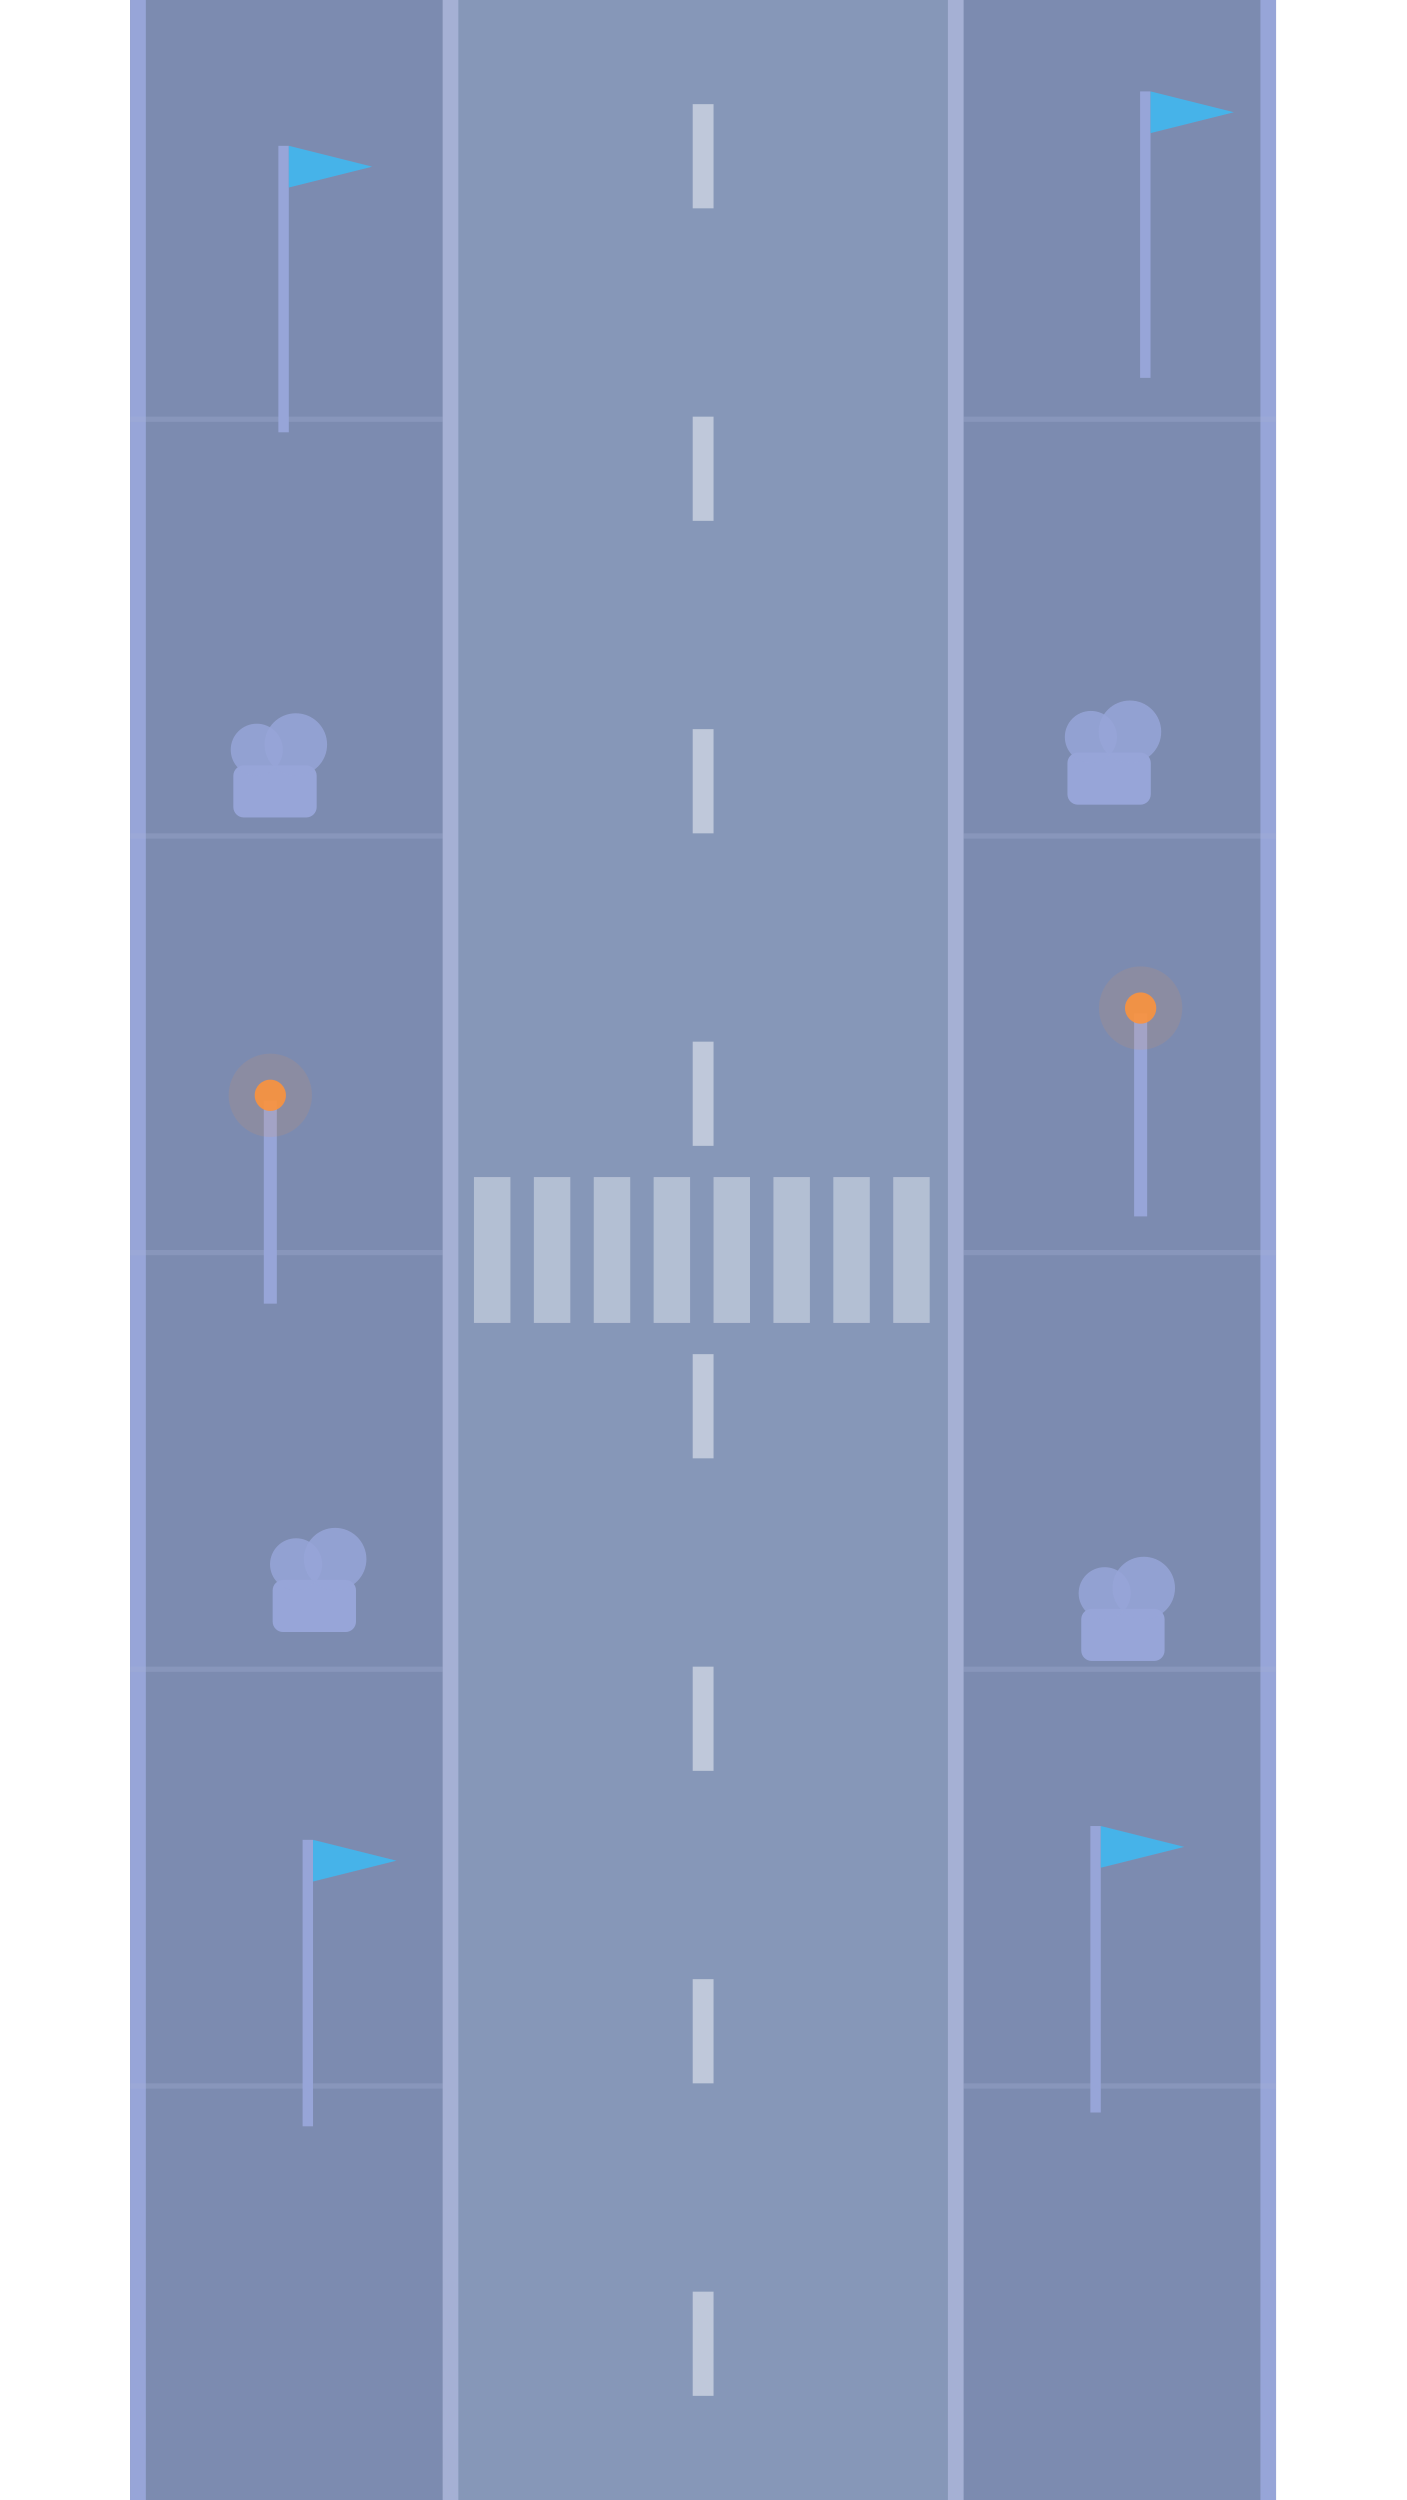
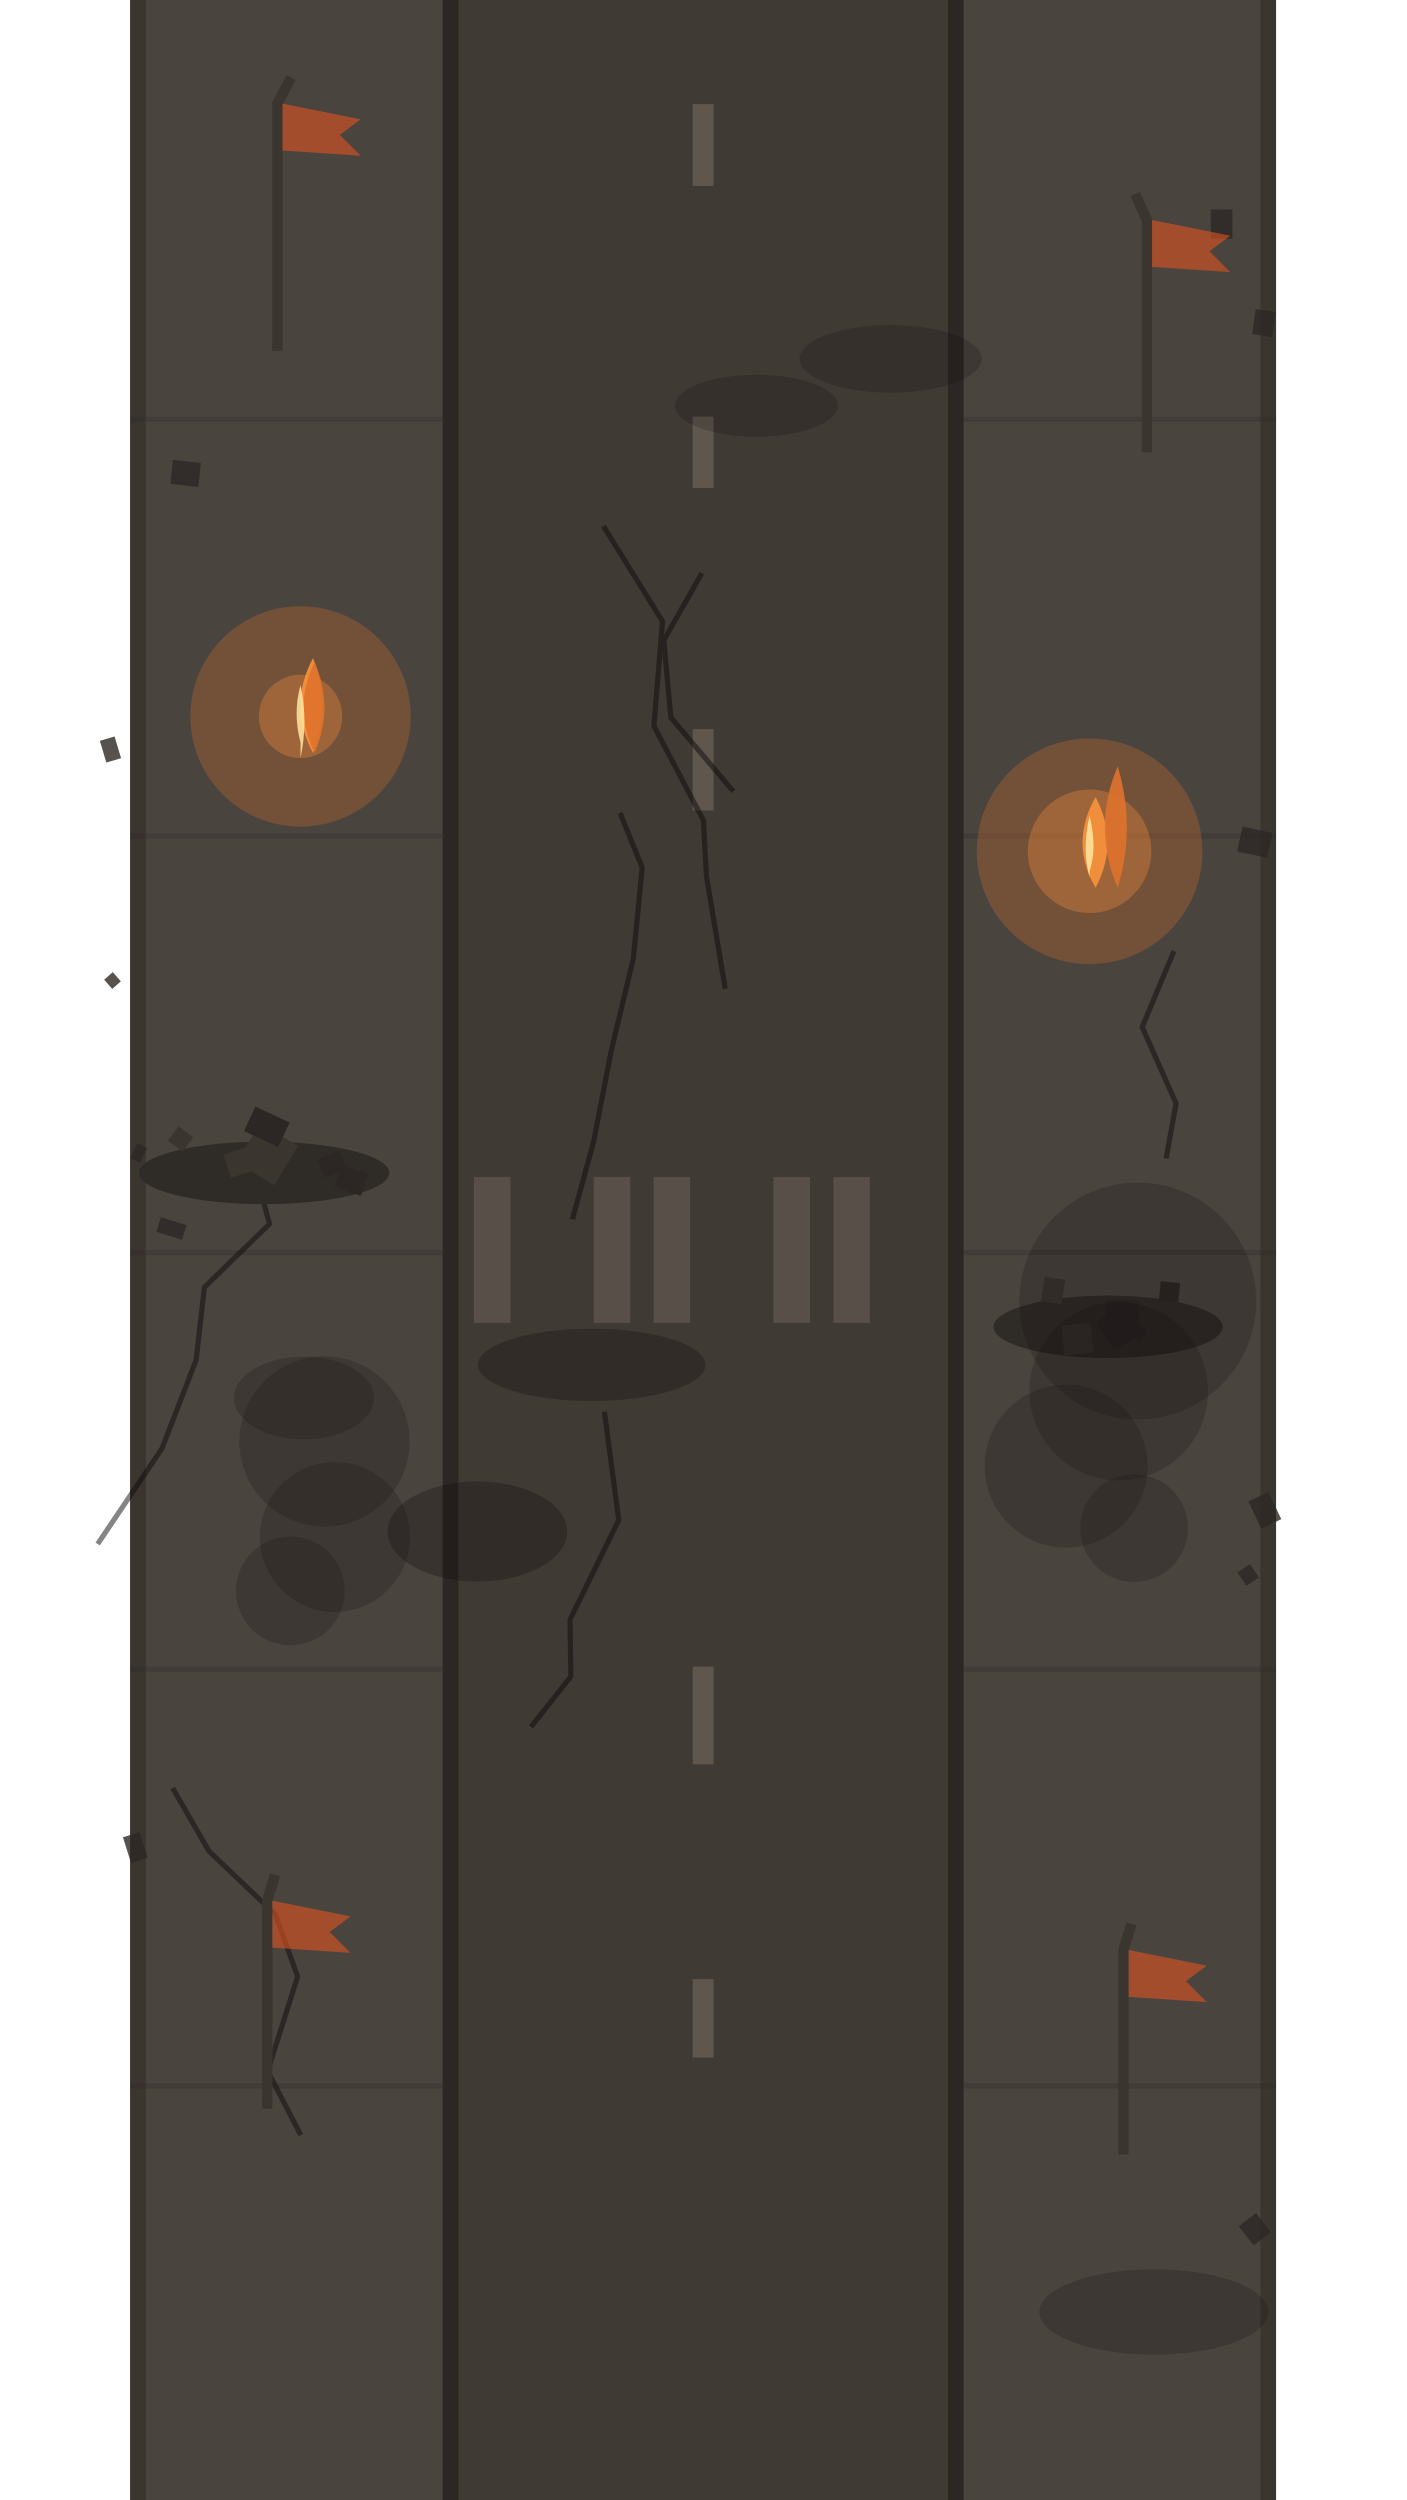
<svg xmlns="http://www.w3.org/2000/svg" width="540" height="960" viewBox="0 0 540 960">
-   <rect x="50" y="0" width="440" height="960" fill="#7c8bb0" />
-   <rect x="50" y="0" width="6" height="960" fill="#97a5d8" />
-   <rect x="484" y="0" width="6" height="960" fill="#97a5d8" />
-   <rect x="170" y="0" width="200" height="960" fill="#8697b8" />
-   <rect x="170" y="0" width="6" height="960" fill="#a5b0d4" />
-   <rect x="364" y="0" width="6" height="960" fill="#a5b0d4" />
-   <g fill="#f8fafc" opacity="0.5">
-     <rect x="266" y="40" width="8" height="40" />
-     <rect x="266" y="160" width="8" height="40" />
-     <rect x="266" y="280" width="8" height="40" />
-     <rect x="266" y="400" width="8" height="40" />
-     <rect x="266" y="520" width="8" height="40" />
-     <rect x="266" y="640" width="8" height="40" />
-     <rect x="266" y="760" width="8" height="40" />
-     <rect x="266" y="880" width="8" height="40" />
+   <rect x="50" y="0" width="440" height="960" fill="#4a443f" />
+   <rect x="50" y="0" width="6" height="960" fill="#3a352f" />
+   <rect x="484" y="0" width="6" height="960" fill="#3a352f" />
+   <rect x="170" y="0" width="200" height="960" fill="#403a35" />
+   <rect x="170" y="0" width="6" height="960" fill="#2c2724" />
+   <rect x="364" y="0" width="6" height="960" fill="#2c2724" />
+   <g fill="#a89b8b" opacity="0.3">
+     <rect x="266" y="40" width="8" height="31.4" />
+     <rect x="266" y="160" width="8" height="27.4" />
+     <rect x="266" y="280" width="8" height="31.2" />
+     <rect x="266" y="640" width="8" height="37.5" />
+     <rect x="266" y="760" width="8" height="30.1" />
  </g>
-   <rect x="50" y="160" width="120" height="2" fill="#a5b0d4" opacity="0.3" />
-   <rect x="370" y="160" width="120" height="2" fill="#a5b0d4" opacity="0.3" />
-   <rect x="50" y="320" width="120" height="2" fill="#a5b0d4" opacity="0.3" />
-   <rect x="370" y="320" width="120" height="2" fill="#a5b0d4" opacity="0.3" />
-   <rect x="50" y="480" width="120" height="2" fill="#a5b0d4" opacity="0.3" />
-   <rect x="370" y="480" width="120" height="2" fill="#a5b0d4" opacity="0.3" />
-   <rect x="50" y="640" width="120" height="2" fill="#a5b0d4" opacity="0.3" />
-   <rect x="370" y="640" width="120" height="2" fill="#a5b0d4" opacity="0.3" />
-   <rect x="50" y="800" width="120" height="2" fill="#a5b0d4" opacity="0.3" />
-   <rect x="370" y="800" width="120" height="2" fill="#a5b0d4" opacity="0.3" />
-   <rect x="182" y="452" width="14" height="56" fill="#f8fafc" opacity="0.4" />
-   <rect x="205" y="452" width="14" height="56" fill="#f8fafc" opacity="0.4" />
-   <rect x="228" y="452" width="14" height="56" fill="#f8fafc" opacity="0.4" />
-   <rect x="251" y="452" width="14" height="56" fill="#f8fafc" opacity="0.4" />
-   <rect x="274" y="452" width="14" height="56" fill="#f8fafc" opacity="0.4" />
-   <rect x="297" y="452" width="14" height="56" fill="#f8fafc" opacity="0.4" />
-   <rect x="320" y="452" width="14" height="56" fill="#f8fafc" opacity="0.4" />
-   <rect x="343" y="452" width="14" height="56" fill="#f8fafc" opacity="0.4" />
-   <rect x="106.9" y="56" width="4" height="110" fill="#97a5d8" />
-   <polygon points="110.9,56 142.9,64 110.9,72" fill="#38bdf8" opacity="0.8" />
-   <rect x="89.6" y="293.9" width="32" height="20" rx="4" fill="#97a5d8" />
-   <circle cx="98.6" cy="287.9" r="10" fill="#97a5d8" opacity="0.85" />
-   <circle cx="113.6" cy="285.9" r="12" fill="#97a5d8" opacity="0.85" />
-   <rect x="101.3" y="422.6" width="5" height="78" fill="#97a5d8" />
-   <circle cx="103.8" cy="420.6" r="6" fill="#fb923c" opacity="0.9" />
-   <circle cx="103.8" cy="420.6" r="16" fill="#fb923c" opacity="0.12" />
-   <rect x="104.7" y="606.7" width="32" height="20" rx="4" fill="#97a5d8" />
-   <circle cx="113.7" cy="600.7" r="10" fill="#97a5d8" opacity="0.85" />
-   <circle cx="128.7" cy="598.7" r="12" fill="#97a5d8" opacity="0.85" />
-   <rect x="116.2" y="706.5" width="4" height="110" fill="#97a5d8" />
-   <polygon points="120.2,706.5 152.2,714.5 120.2,722.5" fill="#38bdf8" opacity="0.8" />
-   <rect x="437.8" y="35.1" width="4" height="110" fill="#97a5d8" />
-   <polygon points="441.8,35.1 473.8,43.1 441.8,51.1" fill="#38bdf8" opacity="0.8" />
-   <rect x="409.9" y="289" width="32" height="20" rx="4" fill="#97a5d8" />
-   <circle cx="418.9" cy="283" r="10" fill="#97a5d8" opacity="0.85" />
-   <circle cx="433.9" cy="281" r="12" fill="#97a5d8" opacity="0.85" />
-   <rect x="435.5" y="389.1" width="5" height="78" fill="#97a5d8" />
-   <circle cx="438" cy="387.1" r="6" fill="#fb923c" opacity="0.9" />
-   <circle cx="438" cy="387.1" r="16" fill="#fb923c" opacity="0.12" />
-   <rect x="415.2" y="617.8" width="32" height="20" rx="4" fill="#97a5d8" />
-   <circle cx="424.2" cy="611.8" r="10" fill="#97a5d8" opacity="0.85" />
-   <circle cx="439.2" cy="609.8" r="12" fill="#97a5d8" opacity="0.85" />
-   <rect x="418.7" y="701.2" width="4" height="110" fill="#97a5d8" />
-   <polygon points="422.7,701.2 454.7,709.2 422.7,717.2" fill="#38bdf8" opacity="0.8" />
+   <rect x="50" y="160" width="120" height="2" fill="#2c2724" opacity="0.3" />
+   <rect x="370" y="160" width="120" height="2" fill="#2c2724" opacity="0.3" />
+   <rect x="50" y="320" width="120" height="2" fill="#2c2724" opacity="0.3" />
+   <rect x="370" y="320" width="120" height="2" fill="#2c2724" opacity="0.3" />
+   <rect x="50" y="480" width="120" height="2" fill="#2c2724" opacity="0.3" />
+   <rect x="370" y="480" width="120" height="2" fill="#2c2724" opacity="0.3" />
+   <rect x="50" y="640" width="120" height="2" fill="#2c2724" opacity="0.3" />
+   <rect x="370" y="640" width="120" height="2" fill="#2c2724" opacity="0.3" />
+   <rect x="50" y="800" width="120" height="2" fill="#2c2724" opacity="0.3" />
+   <rect x="370" y="800" width="120" height="2" fill="#2c2724" opacity="0.3" />
+   <rect x="182" y="452" width="14" height="56" fill="#a89b8b" opacity="0.22" />
+   <rect x="228" y="452" width="14" height="56" fill="#a89b8b" opacity="0.22" />
+   <rect x="251" y="452" width="14" height="56" fill="#a89b8b" opacity="0.22" />
+   <rect x="297" y="452" width="14" height="56" fill="#a89b8b" opacity="0.22" />
+   <rect x="320" y="452" width="14" height="56" fill="#a89b8b" opacity="0.22" />
+   <ellipse cx="227.2" cy="524.1" rx="43.7" ry="13.9" fill="#0d0a09" opacity="0.3" />
+   <ellipse cx="290.5" cy="155.8" rx="31.3" ry="11.9" fill="#0d0a09" opacity="0.2" />
+   <ellipse cx="342" cy="137.8" rx="35" ry="13" fill="#0d0a09" opacity="0.2" />
+   <ellipse cx="183.3" cy="588.1" rx="34.5" ry="19.2" fill="#0d0a09" opacity="0.3" />
+   <ellipse cx="116.7" cy="536.8" rx="26.9" ry="15.9" fill="#0d0a09" opacity="0.2" />
+   <ellipse cx="443.1" cy="887.8" rx="44" ry="16.4" fill="#0d0a09" opacity="0.2" />
+   <g stroke="#0d0a09" stroke-width="2" fill="none" opacity="0.5">
+     <path d="M238.1 312.1 L246.6 333.2 L243.2 368.1 L234.7 403.6 L227.9 438.6 L219.8 468.2" />
+     <path d="M98 449.9 L103.5 470 L78.5 494.3 L75.3 522.3 L62.2 556.2 L37.5 592.9" />
+     <path d="M232.1 542.1 L237.6 583.7 L218.9 621.9 L219.2 643.8 L203.9 663.1" />
+     <path d="M66.3 686.6 L80.2 710.8 L105.7 735.1 L114.3 759 L102.8 795.3 L115.5 819.9" />
+     <path d="M450.8 365.2 L438.6 394.4 L451.6 423.7 L447.8 444.9" />
+     <path d="M269.5 220.1 L254.9 245.9 L257.6 275.5 L281.6 303.9" />
+     <path d="M231.7 202 L254.4 238.6 L251.1 278.8 L270.1 315 L271.3 336.6 L278.5 379.7" />
+   </g>
+   <rect x="53.6" y="703.5" width="10.4" height="6.7" transform="rotate(72.5 53.6 703.5)" fill="#2c2724" opacity="0.8" />
+   <rect x="52.7" y="439" width="4.2" height="6.3" transform="rotate(25.6 52.7 439)" fill="#2c2724" opacity="0.8" />
+   <rect x="66.4" y="176.6" width="10.8" height="9.3" transform="rotate(6.1 66.4 176.6)" fill="#2c2724" opacity="0.8" />
+   <rect x="61.8" y="467.4" width="10.3" height="5.9" transform="rotate(17.2 61.8 467.4)" fill="#2c2724" opacity="0.8" />
+   <rect x="44" y="282.8" width="8.7" height="5.9" transform="rotate(73.4 44 282.8)" fill="#2c2724" opacity="0.8" />
+   <rect x="43.3" y="373.3" width="4.7" height="4.4" transform="rotate(48.7 43.3 373.3)" fill="#2c2724" opacity="0.8" />
+   <rect x="477.1" y="317.4" width="11.8" height="9.8" transform="rotate(11.9 477.1 317.4)" fill="#2c2724" opacity="0.8" />
+   <rect x="482.3" y="849.8" width="9.3" height="8.3" transform="rotate(52.5 482.3 849.8)" fill="#2c2724" opacity="0.8" />
+   <rect x="473.2" y="80.4" width="11.2" height="8.3" transform="rotate(89.6 473.2 80.4)" fill="#2c2724" opacity="0.8" />
+   <rect x="482.2" y="118.7" width="7.8" height="9.7" transform="rotate(8.1 482.2 118.7)" fill="#2c2724" opacity="0.8" />
+   <rect x="480" y="600.6" width="6.2" height="5.8" transform="rotate(56.3 480 600.6)" fill="#2c2724" opacity="0.8" />
+   <rect x="487" y="572.9" width="11.6" height="8.5" transform="rotate(64.4 487 572.9)" fill="#2c2724" opacity="0.8" />
+   <path d="M106.5 134.7 L106.5 39.8 l5.3 -10" stroke="#3a352f" stroke-width="4" fill="none" />
+   <path d="M108.5 39.8 l30 6 l-8 6 l8 8 l-30 -2 z" fill="#e0531f" opacity="0.6" />
+   <circle cx="115.4" cy="275.1" r="42.3" fill="#e0722c" opacity="0.28" />
+   <circle cx="115.4" cy="275.1" r="16" fill="#fb923c" opacity="0.32" />
+   <path d="M120.2 289.1 q-9.7 -18.2 0 -36.4 q7.1 18.2 0 36.4 z" fill="#fb923c" opacity="0.9" />
+   <path d="M120.8 289.1 q-8.5 -17.4 0 -34.8 q7.6 17.4 0 34.8 z" fill="#e0722c" opacity="0.9" />
+   <path d="M115.4 285.1 q-3 -11.2 0 -22 q3 13.9 0 27.9 z" fill="#ffe6a3" opacity="0.85" />
+   <ellipse cx="101.4" cy="450.4" rx="48.1" ry="12" fill="#2f2b27" />
+   <rect x="131.2" y="447.4" width="10.8" height="8.8" transform="rotate(18.8 131.2 447.4)" fill="#2c2724" />
+   <rect x="121.9" y="445.2" width="9.1" height="7.6" transform="rotate(-21.1 121.9 445.2)" fill="#2c2724" />
+   <rect x="68.6" y="432.5" width="7" height="6.9" transform="rotate(37 68.6 432.5)" fill="#3a352f" />
+   <rect x="85.8" y="443.3" width="15" height="9.4" transform="rotate(-17.6 85.8 443.3)" fill="#3a352f" />
+   <rect x="100" y="431.3" width="16.9" height="17.6" transform="rotate(31.3 100 431.3)" fill="#3a352f" />
+   <rect x="98.1" y="424.9" width="14.5" height="10.4" transform="rotate(25.2 98.1 424.9)" fill="#2c2724" />
+   <circle cx="111.5" cy="610.9" r="20.9" fill="#0e0c0c" opacity="0.2" />
+   <circle cx="128.6" cy="590.2" r="28.8" fill="#0e0c0c" opacity="0.2" />
+   <circle cx="124.6" cy="553.5" r="32.7" fill="#0e0c0c" opacity="0.2" />
+   <path d="M102.6 809.7 L102.6 729.9 l3 -10" stroke="#3a352f" stroke-width="4" fill="none" />
+   <path d="M104.6 729.9 l30 6 l-8 6 l8 8 l-30 -2 z" fill="#e0531f" opacity="0.6" />
+   <path d="M440.4 173.7 L440.4 84.5 l-4.5 -10" stroke="#3a352f" stroke-width="4" fill="none" />
+   <path d="M442.4 84.5 l30 6 l-8 6 l8 8 l-30 -2 z" fill="#e0531f" opacity="0.6" />
+   <circle cx="418.4" cy="326.9" r="43.3" fill="#e0722c" opacity="0.28" />
+   <circle cx="418.4" cy="326.9" r="23.7" fill="#fb923c" opacity="0.32" />
+   <path d="M420.7 340.9 q-10 -17.4 0 -34.8 q9.2 17.4 0 34.8 z" fill="#fb923c" opacity="0.9" />
+   <path d="M429.2 340.9 q-9.9 -23.3 0 -46.6 q7 23.3 0 46.6 z" fill="#e0722c" opacity="0.9" />
+   <path d="M418.4 336.9 q-3 -10.8 0 -23.7 q3 12.6 0 21.3 z" fill="#ffe6a3" opacity="0.85" />
+   <ellipse cx="425.5" cy="509.5" rx="44" ry="12" fill="#2f2b27" />
+   <rect x="401.2" y="490.2" width="8" height="9.5" transform="rotate(9.3 401.2 490.2)" fill="#3a352f" />
+   <rect x="407.6" y="509.1" width="11.2" height="11.4" transform="rotate(-5.8 407.6 509.1)" fill="#3a352f" />
+   <rect x="432.3" y="506.5" width="8.9" height="5.4" transform="rotate(25.3 432.3 506.5)" fill="#2c2724" />
+   <rect x="445.7" y="492" width="7.5" height="7.6" transform="rotate(5.4 445.7 492)" fill="#2c2724" />
+   <rect x="424.6" y="499.1" width="12.7" height="12.4" transform="rotate(0.6 424.6 499.1)" fill="#2c2724" />
+   <rect x="420.8" y="507.6" width="13.3" height="13.2" transform="rotate(-32 420.8 507.6)" fill="#2c2724" />
+   <circle cx="435.5" cy="586.8" r="20.7" fill="#0e0c0c" opacity="0.2" />
+   <circle cx="409.4" cy="563" r="31.3" fill="#0e0c0c" opacity="0.2" />
+   <circle cx="429.6" cy="534.2" r="34.3" fill="#0e0c0c" opacity="0.2" />
+   <circle cx="436.9" cy="499.6" r="45.5" fill="#0e0c0c" opacity="0.2" />
+   <path d="M431.4 827.3 L431.4 748.8 l3.1 -10" stroke="#3a352f" stroke-width="4" fill="none" />
+   <path d="M433.4 748.8 l30 6 l-8 6 l8 8 l-30 -2 z" fill="#e0531f" opacity="0.6" />
</svg>
